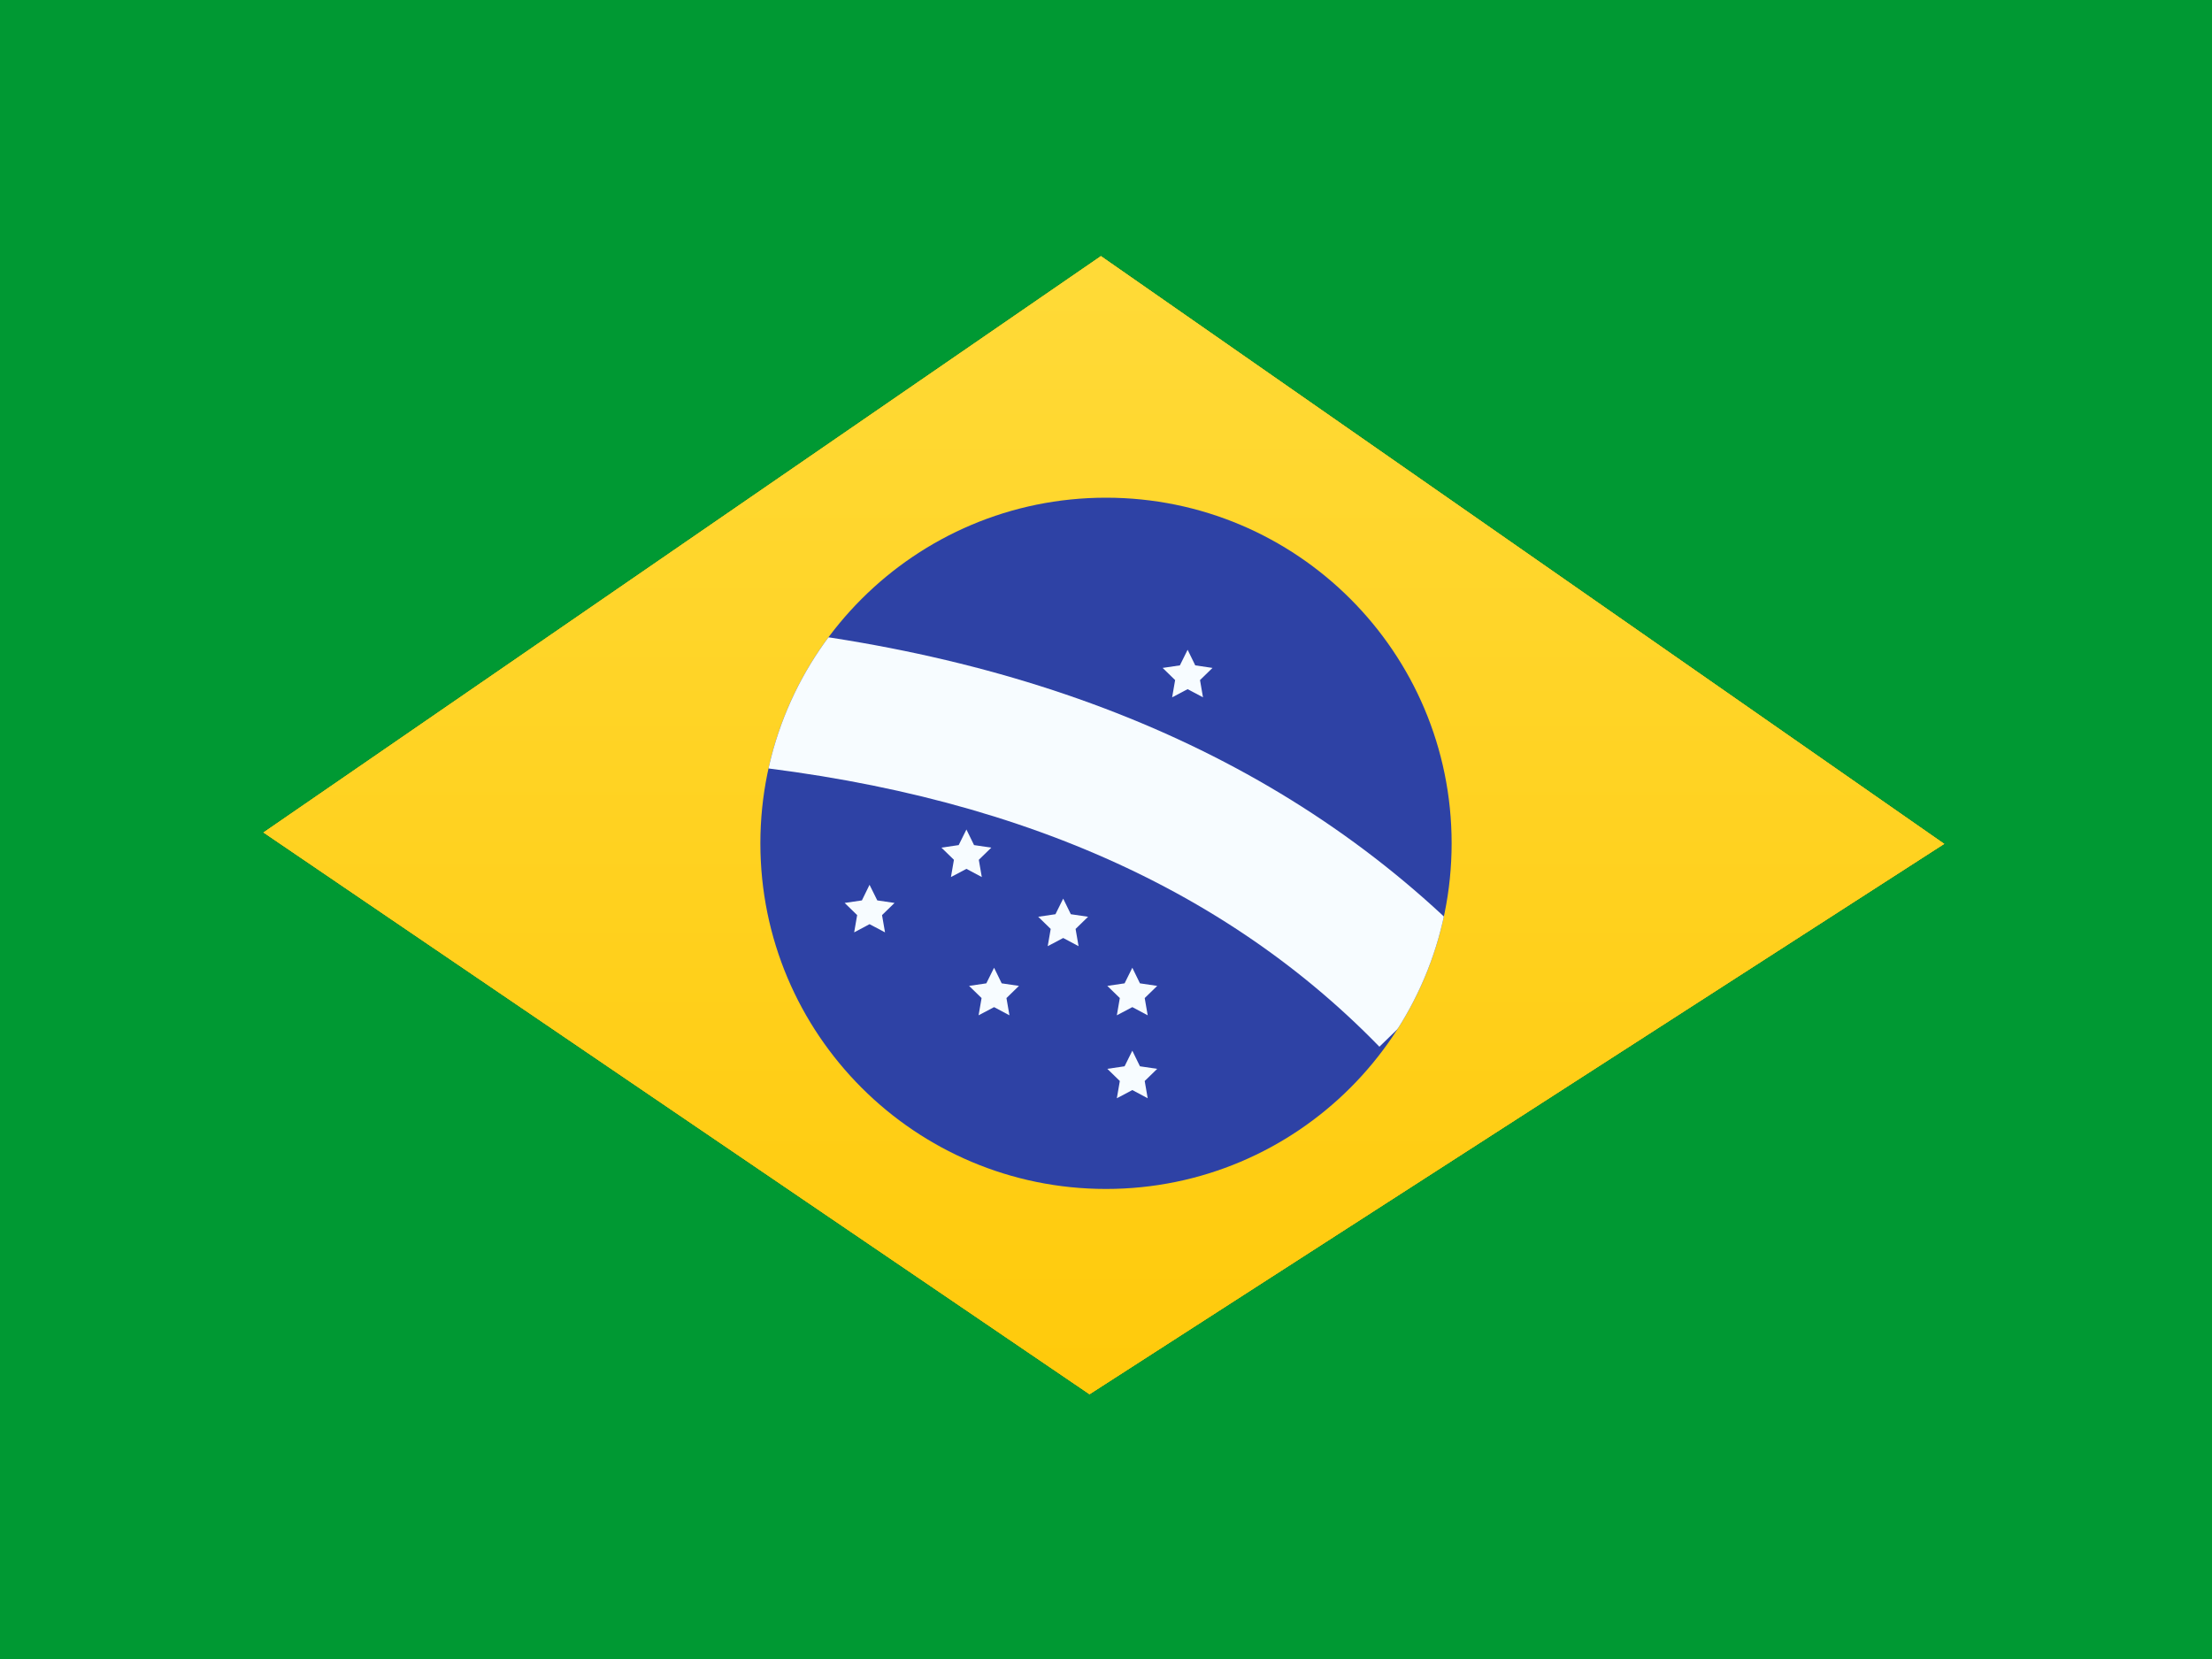
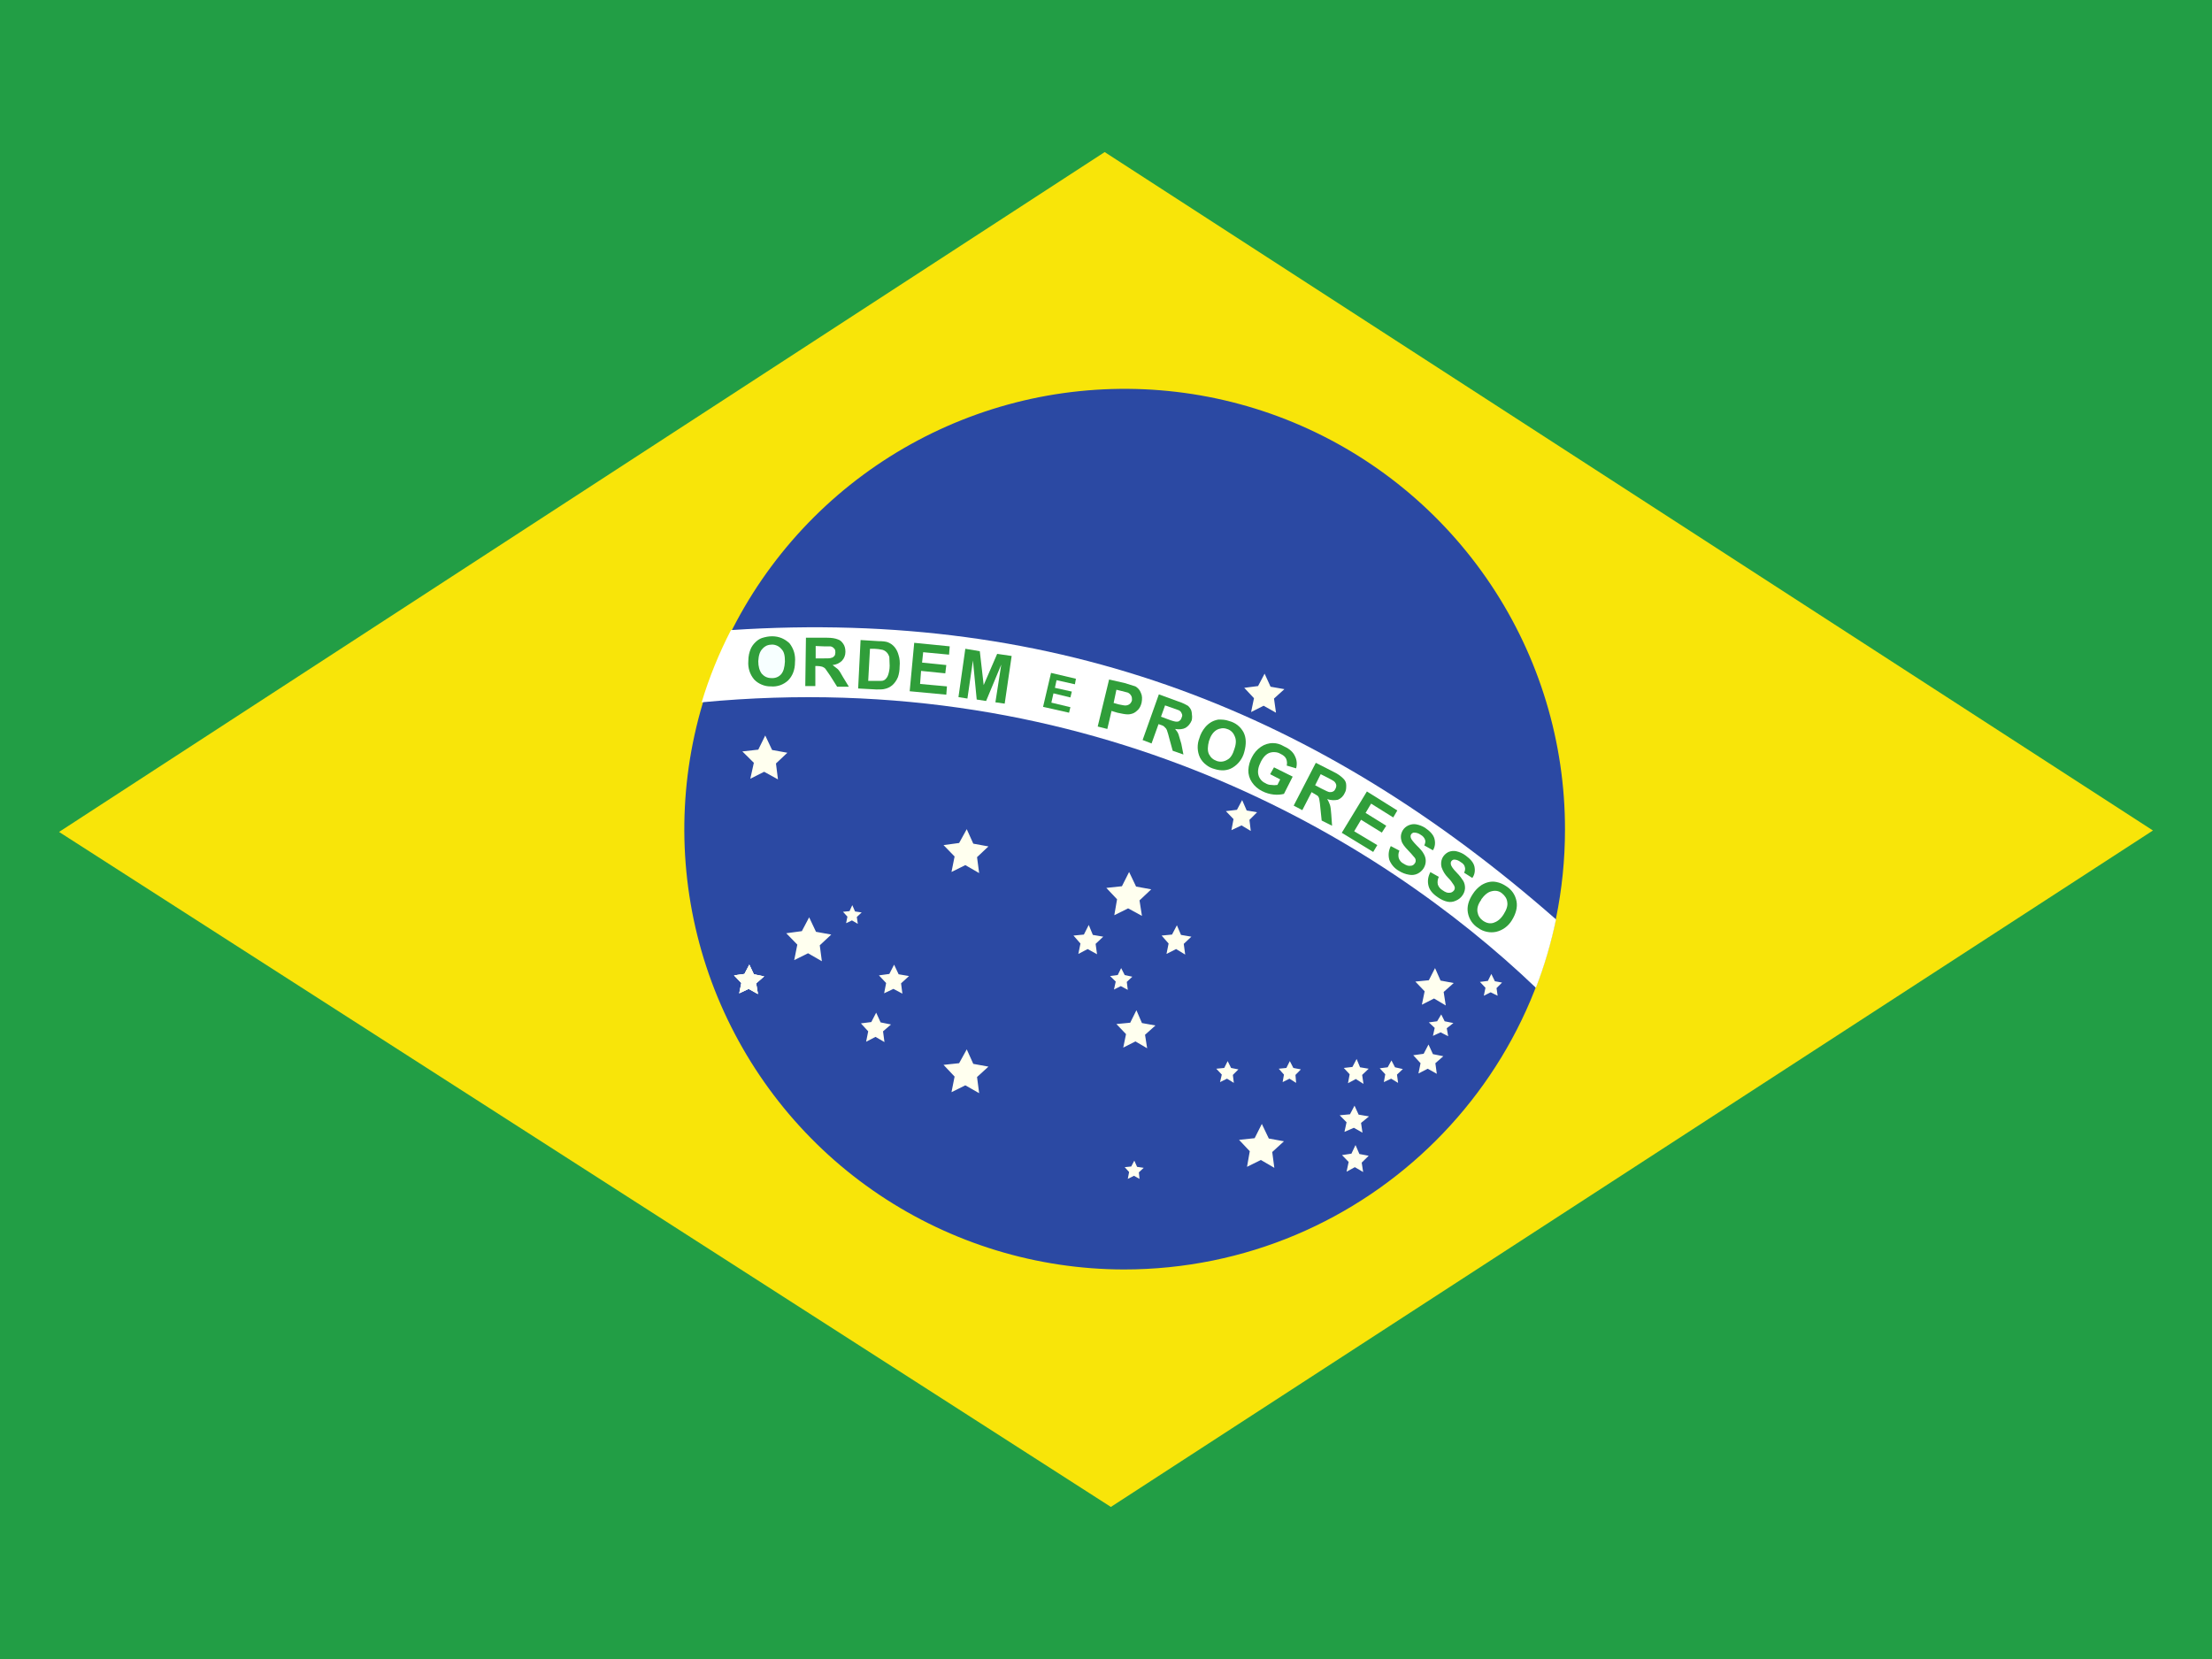
<svg xmlns="http://www.w3.org/2000/svg" width="20" height="15" viewBox="0 0 20 15" fill="none">
-   <mask id="mask0_1825_40878" style="mask-type:luminance" maskUnits="userSpaceOnUse" x="0" y="0" width="20" height="15">
-     <rect width="20" height="15" fill="white" />
-   </mask>
-   <g mask="url(#mask0_1825_40878)">
-     <path fill-rule="evenodd" clip-rule="evenodd" d="M0 0V15H20V0H0Z" fill="#009933" />
-     <mask id="mask1_1825_40878" style="mask-type:luminance" maskUnits="userSpaceOnUse" x="0" y="0" width="20" height="15">
-       <path fill-rule="evenodd" clip-rule="evenodd" d="M0 0V15H20V0H0Z" fill="white" />
-     </mask>
-     <g mask="url(#mask1_1825_40878)">
-       <g filter="url(#filter0_d_1825_40878)">
-         <path fill-rule="evenodd" clip-rule="evenodd" d="M9.954 2.315L17.58 7.63L9.851 12.607L2.381 7.527L9.954 2.315Z" fill="#FFD221" />
-         <path fill-rule="evenodd" clip-rule="evenodd" d="M9.954 2.315L17.58 7.63L9.851 12.607L2.381 7.527L9.954 2.315Z" fill="url(#paint0_linear_1825_40878)" />
-       </g>
-       <path fill-rule="evenodd" clip-rule="evenodd" d="M10 10.75C11.726 10.75 13.125 9.351 13.125 7.625C13.125 5.899 11.726 4.5 10 4.5C8.274 4.5 6.875 5.899 6.875 7.625C6.875 9.351 8.274 10.75 10 10.75Z" fill="#2E42A5" />
-       <mask id="mask2_1825_40878" style="mask-type:luminance" maskUnits="userSpaceOnUse" x="6" y="4" width="8" height="7">
-         <path fill-rule="evenodd" clip-rule="evenodd" d="M10 10.75C11.726 10.75 13.125 9.351 13.125 7.625C13.125 5.899 11.726 4.5 10 4.5C8.274 4.5 6.875 5.899 6.875 7.625C6.875 9.351 8.274 10.75 10 10.75Z" fill="white" />
-       </mask>
-       <g mask="url(#mask2_1825_40878)">
-         <path fill-rule="evenodd" clip-rule="evenodd" d="M8.988 9.106L8.848 9.18L8.875 9.024L8.762 8.914L8.918 8.891L8.988 8.75L9.057 8.891L9.213 8.914L9.1 9.024L9.127 9.18L8.988 9.106Z" fill="#F7FCFF" />
-         <path fill-rule="evenodd" clip-rule="evenodd" d="M10.238 9.106L10.098 9.18L10.125 9.024L10.012 8.914L10.168 8.891L10.238 8.75L10.307 8.891L10.463 8.914L10.35 9.024L10.377 9.18L10.238 9.106Z" fill="#F7FCFF" />
-         <path fill-rule="evenodd" clip-rule="evenodd" d="M10.238 9.856L10.098 9.93L10.125 9.774L10.012 9.664L10.168 9.641L10.238 9.5L10.307 9.641L10.463 9.664L10.35 9.774L10.377 9.93L10.238 9.856Z" fill="#F7FCFF" />
-         <path fill-rule="evenodd" clip-rule="evenodd" d="M9.613 7.231L9.473 7.305L9.5 7.149L9.387 7.039L9.543 7.016L9.613 6.875L9.682 7.016L9.838 7.039L9.725 7.149L9.752 7.305L9.613 7.231Z" fill="#F7FCFF" />
-         <path fill-rule="evenodd" clip-rule="evenodd" d="M9.613 8.481L9.473 8.555L9.5 8.399L9.387 8.289L9.543 8.266L9.613 8.125L9.682 8.266L9.838 8.289L9.725 8.399L9.752 8.555L9.613 8.481Z" fill="#F7FCFF" />
-         <path fill-rule="evenodd" clip-rule="evenodd" d="M8.738 7.856L8.598 7.93L8.625 7.774L8.512 7.664L8.668 7.641L8.738 7.5L8.807 7.641L8.963 7.664L8.85 7.774L8.877 7.93L8.738 7.856Z" fill="#F7FCFF" />
-         <path fill-rule="evenodd" clip-rule="evenodd" d="M7.862 8.356L7.723 8.43L7.75 8.274L7.637 8.164L7.793 8.141L7.862 8L7.932 8.141L8.088 8.164L7.975 8.274L8.002 8.43L7.862 8.356Z" fill="#F7FCFF" />
-         <path fill-rule="evenodd" clip-rule="evenodd" d="M10.738 6.231L10.598 6.305L10.625 6.149L10.512 6.039L10.668 6.016L10.738 5.875L10.807 6.016L10.963 6.039L10.85 6.149L10.877 6.305L10.738 6.231Z" fill="#F7FCFF" />
-         <path d="M6.203 6.873L6.297 5.627C9.296 5.853 11.663 6.839 13.368 8.593L12.472 9.464C10.994 7.944 8.914 7.078 6.203 6.873Z" fill="#F7FCFF" />
-       </g>
-     </g>
+   <g clip-path="url(#clip0_14_452)">
+     <path fill-rule="evenodd" clip-rule="evenodd" d="M0 0H20V15H0V0Z" fill="#229E45" />
+     <path fill-rule="evenodd" clip-rule="evenodd" d="M10.044 13.625L19.466 7.509L9.988 1.375L0.534 7.522L10.044 13.625Z" fill="#F8E509" />
+     <path fill-rule="evenodd" clip-rule="evenodd" d="M14.15 7.5C14.15 9.697 12.366 11.478 10.162 11.478C9.375 11.477 8.606 11.242 7.952 10.804C7.298 10.366 6.789 9.743 6.488 9.015C6.188 8.288 6.11 7.487 6.265 6.715C6.42 5.943 6.8 5.234 7.357 4.678C7.914 4.122 8.624 3.744 9.396 3.591C10.169 3.439 10.969 3.518 11.696 3.82C12.423 4.122 13.044 4.633 13.481 5.288C13.918 5.943 14.151 6.713 14.15 7.5Z" fill="#2B49A3" />
+     <path fill-rule="evenodd" clip-rule="evenodd" d="M8.853 9.884L8.728 9.813L8.603 9.875L8.631 9.734L8.531 9.628L8.672 9.613L8.741 9.488L8.8 9.619L8.937 9.644L8.834 9.738M11.522 10.559L11.4 10.488L11.275 10.55L11.3 10.409L11.203 10.306L11.344 10.291L11.409 10.162L11.472 10.294L11.609 10.319L11.503 10.416M10.372 9.478L10.266 9.416L10.156 9.472L10.181 9.35L10.094 9.259L10.219 9.247L10.275 9.134L10.325 9.25L10.447 9.272L10.353 9.356M13.072 9.091L12.966 9.028L12.856 9.084L12.881 8.963L12.797 8.875L12.919 8.863L12.975 8.753L13.025 8.866L13.144 8.888L13.053 8.969M10.325 8.281L10.2 8.213L10.075 8.275L10.1 8.131L10.003 8.028L10.144 8.013L10.209 7.884L10.272 8.016L10.409 8.041L10.303 8.141M7.034 7.047L6.909 6.978L6.784 7.041L6.816 6.897L6.712 6.794L6.856 6.778L6.919 6.65L6.981 6.781L7.119 6.806L7.016 6.903M7.431 8.691L7.306 8.619L7.181 8.681L7.209 8.541L7.109 8.438L7.25 8.419L7.316 8.294L7.378 8.425L7.516 8.45L7.412 8.547M11.537 6.444L11.425 6.381L11.312 6.438L11.338 6.313L11.25 6.219L11.375 6.203L11.434 6.091L11.488 6.209L11.613 6.231L11.519 6.316M11.309 7.513L11.225 7.463L11.134 7.506L11.153 7.406L11.084 7.334L11.184 7.322L11.231 7.234L11.272 7.328L11.366 7.344L11.297 7.413M6.853 8.988L6.769 8.941L6.684 8.981L6.703 8.888L6.637 8.819L6.731 8.806L6.775 8.722L6.816 8.809L6.909 8.828L6.837 8.891M13.094 9.369L13.025 9.334L12.956 9.366L12.972 9.294L12.919 9.244L12.994 9.234L13.031 9.172L13.062 9.234L13.141 9.25L13.081 9.297" fill="#FFFFEF" />
+     <path fill-rule="evenodd" clip-rule="evenodd" d="M6.853 8.987L6.769 8.941L6.684 8.981L6.703 8.887L6.637 8.819L6.731 8.806L6.775 8.722L6.816 8.809L6.909 8.828L6.837 8.891" fill="#FFFFEF" />
+     <path fill-rule="evenodd" clip-rule="evenodd" d="M6.853 8.988L6.769 8.941L6.684 8.981L6.703 8.888L6.637 8.819L6.731 8.806L6.775 8.722L6.816 8.809L6.909 8.828L6.837 8.891M8.159 8.984L8.078 8.941L7.994 8.981L8.012 8.888L7.947 8.819L8.041 8.806L8.084 8.722L8.125 8.809L8.219 8.825L8.147 8.891M7.997 9.422L7.916 9.375L7.831 9.419L7.85 9.325L7.784 9.253L7.878 9.241L7.922 9.156L7.962 9.244L8.056 9.263L7.984 9.325M10.716 8.631L10.634 8.581L10.547 8.625L10.566 8.531L10.503 8.459L10.597 8.45L10.641 8.366L10.678 8.453L10.772 8.469L10.703 8.534M9.919 8.628L9.834 8.581L9.75 8.625L9.769 8.531L9.706 8.459L9.8 8.45L9.844 8.363L9.881 8.453L9.975 8.469L9.906 8.534M7.756 8.353L7.703 8.322L7.65 8.347L7.662 8.288L7.622 8.244L7.681 8.238L7.706 8.184L7.731 8.241L7.791 8.25L7.747 8.291M12.991 9.709L12.909 9.663L12.825 9.706L12.844 9.613L12.778 9.541L12.872 9.528L12.916 9.444L12.956 9.531L13.05 9.55L12.978 9.613M12.328 9.8L12.259 9.756L12.188 9.794L12.203 9.713L12.15 9.656L12.228 9.647L12.266 9.575L12.297 9.65L12.375 9.663L12.316 9.719M12.641 9.791L12.578 9.753L12.512 9.784L12.525 9.713L12.475 9.659L12.547 9.65L12.581 9.588L12.613 9.65L12.684 9.666L12.631 9.716M13.541 9.003L13.478 8.972L13.416 9.003L13.431 8.931L13.381 8.878L13.453 8.869L13.484 8.806L13.516 8.872L13.581 8.884L13.531 8.934M12.319 10.241L12.241 10.197L12.156 10.234L12.175 10.147L12.113 10.084L12.206 10.075L12.247 9.997L12.284 10.078L12.378 10.094L12.306 10.153M12.325 10.597L12.25 10.553L12.175 10.594L12.194 10.506L12.134 10.444L12.219 10.431L12.256 10.353L12.291 10.434L12.375 10.45L12.312 10.512M11.719 9.791L11.659 9.753L11.597 9.784L11.609 9.716L11.562 9.663L11.631 9.656L11.662 9.594L11.694 9.656L11.762 9.669L11.713 9.719M11.156 9.791L11.094 9.753L11.031 9.784L11.047 9.716L10.997 9.663L11.069 9.656L11.1 9.594L11.131 9.656L11.197 9.669L11.147 9.719M10.197 8.95L10.134 8.916L10.072 8.947L10.088 8.875L10.037 8.825L10.106 8.816L10.137 8.753L10.169 8.816L10.238 8.831L10.188 8.878M10.303 10.659L10.253 10.631L10.197 10.659L10.209 10.597L10.169 10.553L10.228 10.547L10.256 10.494L10.281 10.55L10.341 10.559L10.297 10.6M8.853 7.894L8.728 7.822L8.603 7.884L8.631 7.744L8.531 7.641L8.672 7.622L8.741 7.497L8.8 7.628L8.937 7.653L8.834 7.75" fill="#FFFFEF" />
+     <path fill-rule="evenodd" clip-rule="evenodd" d="M13.887 8.931C13.965 8.73 14.025 8.523 14.069 8.313C11.95 6.453 9.591 5.5 6.609 5.697C6.501 5.906 6.412 6.125 6.344 6.35C9.875 6.013 12.469 7.575 13.887 8.931Z" fill="white" />
+     <path d="M12.938 7.888L13.009 7.928C12.999 7.949 12.995 7.974 13 7.997C13.007 8.019 13.023 8.038 13.044 8.05C13.066 8.066 13.088 8.075 13.106 8.072C13.125 8.072 13.137 8.062 13.147 8.05C13.152 8.042 13.155 8.032 13.153 8.022C13.15 8.01 13.145 8 13.137 7.991C13.131 7.981 13.116 7.959 13.091 7.934C13.065 7.908 13.046 7.876 13.034 7.841C13.027 7.814 13.029 7.785 13.04 7.76C13.052 7.735 13.072 7.715 13.097 7.703C13.12 7.694 13.145 7.691 13.169 7.697C13.198 7.704 13.226 7.716 13.25 7.734C13.294 7.766 13.322 7.797 13.331 7.834C13.335 7.852 13.336 7.87 13.333 7.888C13.33 7.906 13.323 7.923 13.312 7.938L13.238 7.891C13.247 7.872 13.25 7.853 13.244 7.838C13.241 7.822 13.228 7.806 13.206 7.794C13.19 7.781 13.171 7.773 13.15 7.772C13.144 7.772 13.139 7.773 13.134 7.776C13.129 7.779 13.125 7.783 13.122 7.787C13.116 7.797 13.116 7.806 13.119 7.819C13.122 7.831 13.137 7.856 13.169 7.888C13.2 7.919 13.219 7.947 13.231 7.966C13.242 7.986 13.247 8.009 13.246 8.033C13.244 8.056 13.236 8.078 13.222 8.097C13.207 8.118 13.187 8.134 13.162 8.144C13.139 8.155 13.113 8.158 13.088 8.153C13.059 8.147 13.031 8.134 13 8.113C12.953 8.081 12.925 8.047 12.916 8.009C12.905 7.967 12.912 7.922 12.934 7.884L12.938 7.888ZM12.575 7.65L12.653 7.691C12.643 7.712 12.641 7.736 12.647 7.759C12.655 7.781 12.67 7.799 12.691 7.809C12.716 7.825 12.734 7.831 12.753 7.828C12.772 7.828 12.784 7.819 12.794 7.803C12.799 7.796 12.801 7.787 12.8 7.778C12.8 7.769 12.794 7.756 12.784 7.747C12.768 7.728 12.752 7.709 12.734 7.691C12.7 7.656 12.678 7.628 12.672 7.603C12.667 7.587 12.665 7.57 12.667 7.553C12.669 7.537 12.675 7.521 12.684 7.506C12.696 7.487 12.714 7.472 12.734 7.463C12.756 7.453 12.78 7.449 12.803 7.453C12.832 7.458 12.86 7.469 12.884 7.484C12.931 7.516 12.959 7.547 12.969 7.581C12.974 7.599 12.976 7.617 12.974 7.636C12.972 7.654 12.966 7.672 12.956 7.688L12.878 7.644C12.887 7.622 12.891 7.606 12.884 7.591C12.878 7.575 12.866 7.559 12.844 7.547C12.826 7.534 12.806 7.528 12.784 7.528C12.779 7.528 12.774 7.53 12.77 7.533C12.765 7.536 12.762 7.539 12.759 7.544C12.753 7.553 12.753 7.562 12.756 7.575C12.759 7.588 12.778 7.612 12.809 7.644C12.841 7.675 12.863 7.7 12.872 7.719C12.884 7.738 12.891 7.761 12.891 7.784C12.891 7.808 12.884 7.83 12.872 7.85C12.858 7.872 12.839 7.889 12.816 7.9C12.792 7.911 12.766 7.914 12.741 7.909C12.708 7.904 12.678 7.892 12.65 7.875C12.61 7.853 12.579 7.818 12.562 7.775C12.55 7.733 12.555 7.689 12.575 7.65ZM12.131 7.531L12.359 7.156L12.634 7.328L12.597 7.391L12.397 7.266L12.347 7.35L12.534 7.466L12.494 7.528L12.306 7.412L12.244 7.516L12.453 7.641L12.416 7.703L12.134 7.531H12.131ZM11.484 7L11.519 6.938L11.688 7.022L11.609 7.178C11.584 7.184 11.553 7.188 11.516 7.184C11.48 7.18 11.445 7.17 11.412 7.153C11.375 7.135 11.342 7.107 11.319 7.072C11.297 7.04 11.286 7.001 11.287 6.963C11.289 6.922 11.3 6.883 11.319 6.847C11.338 6.809 11.365 6.777 11.4 6.753C11.433 6.73 11.472 6.718 11.512 6.719C11.544 6.719 11.575 6.728 11.613 6.75C11.662 6.772 11.694 6.803 11.709 6.838C11.726 6.872 11.729 6.91 11.719 6.947L11.634 6.922C11.639 6.901 11.637 6.879 11.628 6.859C11.619 6.841 11.603 6.828 11.578 6.816C11.563 6.807 11.547 6.802 11.531 6.801C11.514 6.799 11.497 6.801 11.481 6.806C11.45 6.816 11.422 6.844 11.4 6.888C11.378 6.931 11.369 6.972 11.378 7.006C11.382 7.023 11.39 7.038 11.401 7.051C11.412 7.064 11.425 7.074 11.441 7.081C11.456 7.091 11.475 7.097 11.494 7.097C11.512 7.1 11.531 7.1 11.55 7.097L11.575 7.047L11.484 7ZM8.666 6.303L8.728 5.866L8.859 5.888L8.894 6.194L9.016 5.912L9.147 5.931L9.084 6.362L9 6.35L9.053 6.009L8.916 6.338L8.831 6.325L8.797 5.972L8.747 6.316L8.666 6.303ZM8.225 6.25L8.266 5.812L8.587 5.844L8.581 5.919L8.347 5.897L8.337 5.991L8.556 6.013L8.547 6.088L8.328 6.066L8.319 6.184L8.562 6.206L8.556 6.281L8.225 6.25Z" fill="#309E3A" />
+     <path d="M6.766 5.978C6.766 5.931 6.775 5.897 6.788 5.866C6.798 5.843 6.813 5.823 6.831 5.806C6.847 5.79 6.866 5.777 6.888 5.769C6.919 5.759 6.95 5.753 6.981 5.753C7.047 5.753 7.097 5.778 7.138 5.816C7.157 5.84 7.171 5.867 7.18 5.897C7.188 5.926 7.191 5.957 7.188 5.987C7.188 6.056 7.166 6.112 7.125 6.153C7.104 6.172 7.079 6.187 7.053 6.196C7.026 6.205 6.997 6.209 6.969 6.206C6.941 6.207 6.913 6.201 6.887 6.19C6.862 6.18 6.838 6.164 6.819 6.144C6.78 6.098 6.761 6.038 6.766 5.978Z" fill="#309E3A" />
+     <path d="M6.856 5.978C6.856 6.025 6.866 6.062 6.887 6.091C6.909 6.116 6.937 6.131 6.975 6.131C6.991 6.132 7.007 6.13 7.023 6.124C7.038 6.118 7.051 6.109 7.062 6.097C7.084 6.072 7.094 6.034 7.097 5.981C7.097 5.931 7.091 5.894 7.066 5.869C7.055 5.856 7.043 5.846 7.028 5.839C7.013 5.832 6.997 5.828 6.981 5.828C6.965 5.828 6.948 5.831 6.933 5.837C6.918 5.844 6.905 5.853 6.894 5.866C6.869 5.891 6.859 5.928 6.856 5.978Z" fill="#F7FFFF" />
+     <path d="M7.281 6.203L7.287 5.766H7.475C7.522 5.766 7.553 5.772 7.575 5.781C7.597 5.787 7.612 5.803 7.625 5.822C7.638 5.841 7.644 5.866 7.644 5.894C7.644 5.924 7.633 5.953 7.612 5.975C7.589 5.997 7.56 6.01 7.528 6.013L7.575 6.05C7.588 6.062 7.603 6.088 7.622 6.122L7.675 6.209H7.569L7.506 6.109L7.463 6.047C7.455 6.038 7.445 6.032 7.434 6.028C7.42 6.024 7.405 6.022 7.391 6.022H7.372V6.203H7.281Z" fill="#309E3A" />
+     <path d="M7.375 5.953H7.438C7.481 5.953 7.509 5.953 7.519 5.947C7.528 5.947 7.537 5.938 7.544 5.931C7.55 5.925 7.553 5.909 7.553 5.9C7.553 5.881 7.55 5.869 7.541 5.863C7.534 5.853 7.522 5.847 7.509 5.844H7.447L7.375 5.841V5.95V5.953Z" fill="white" />
+     <path d="M7.781 5.787L7.944 5.797C7.978 5.797 8.006 5.8 8.025 5.806C8.049 5.815 8.071 5.83 8.088 5.85C8.106 5.872 8.118 5.897 8.125 5.925C8.134 5.953 8.138 5.987 8.134 6.028C8.134 6.06 8.129 6.092 8.119 6.122C8.106 6.153 8.088 6.178 8.066 6.197C8.047 6.212 8.026 6.223 8.003 6.228C7.984 6.234 7.956 6.234 7.925 6.234L7.759 6.225L7.781 5.787Z" fill="#309E3A" />
+     <path d="M7.866 5.866L7.85 6.156H7.969C7.984 6.156 7.997 6.15 8.006 6.141C8.016 6.131 8.025 6.119 8.031 6.1C8.037 6.081 8.044 6.053 8.044 6.019L8.041 5.941C8.036 5.924 8.028 5.909 8.016 5.897C8.005 5.886 7.992 5.879 7.978 5.875C7.954 5.87 7.93 5.867 7.906 5.866H7.866Z" fill="white" />
+     <path d="M9.925 6.569L10.028 6.144L10.166 6.175L10.266 6.206C10.287 6.219 10.306 6.237 10.316 6.266C10.328 6.291 10.328 6.319 10.322 6.353C10.316 6.378 10.306 6.4 10.291 6.416C10.279 6.429 10.265 6.44 10.249 6.448C10.232 6.455 10.215 6.459 10.197 6.459C10.175 6.459 10.144 6.453 10.103 6.444L10.05 6.428L10.012 6.591L9.925 6.569Z" fill="#309E3A" />
+     <path d="M10.094 6.237L10.069 6.356L10.116 6.369C10.147 6.375 10.172 6.381 10.184 6.378C10.197 6.376 10.208 6.371 10.217 6.363C10.226 6.354 10.232 6.343 10.235 6.331C10.235 6.316 10.235 6.303 10.228 6.291C10.221 6.278 10.21 6.268 10.197 6.262L10.138 6.247L10.097 6.237H10.094Z" fill="white" />
+     <path d="M10.331 6.691L10.478 6.278L10.65 6.341C10.697 6.356 10.725 6.372 10.744 6.384C10.759 6.4 10.772 6.416 10.775 6.441C10.778 6.466 10.781 6.488 10.775 6.513C10.762 6.544 10.744 6.566 10.719 6.581C10.694 6.594 10.662 6.597 10.625 6.591C10.637 6.606 10.65 6.622 10.656 6.641L10.681 6.725L10.7 6.822L10.603 6.788L10.572 6.675C10.566 6.65 10.559 6.625 10.55 6.6C10.546 6.59 10.54 6.582 10.531 6.575C10.525 6.566 10.512 6.559 10.491 6.553L10.475 6.547L10.412 6.722L10.331 6.691Z" fill="#309E3A" />
+     <path d="M10.5 6.481L10.559 6.503C10.6 6.519 10.625 6.525 10.638 6.525C10.647 6.525 10.656 6.525 10.666 6.516C10.675 6.509 10.681 6.5 10.684 6.487C10.691 6.475 10.691 6.462 10.684 6.45C10.68 6.438 10.671 6.428 10.659 6.422L10.597 6.4L10.534 6.378L10.497 6.481H10.5Z" fill="white" />
+     <path d="M10.844 6.675C10.854 6.638 10.873 6.604 10.897 6.575C10.913 6.556 10.932 6.54 10.953 6.528C10.972 6.517 10.994 6.51 11.016 6.506C11.047 6.506 11.078 6.506 11.113 6.519C11.14 6.526 11.166 6.538 11.189 6.556C11.212 6.574 11.23 6.596 11.244 6.622C11.269 6.672 11.269 6.731 11.25 6.8C11.235 6.859 11.196 6.91 11.144 6.941C11.097 6.969 11.041 6.972 10.981 6.953C10.953 6.946 10.927 6.933 10.905 6.915C10.882 6.898 10.863 6.875 10.85 6.85C10.837 6.823 10.83 6.793 10.829 6.763C10.828 6.733 10.833 6.703 10.844 6.675Z" fill="#309E3A" />
+     <path d="M10.931 6.7C10.919 6.747 10.916 6.788 10.931 6.819C10.947 6.85 10.969 6.869 11.003 6.881C11.034 6.891 11.066 6.888 11.097 6.869C11.128 6.853 11.147 6.819 11.162 6.769C11.178 6.722 11.178 6.684 11.162 6.653C11.156 6.638 11.147 6.625 11.135 6.614C11.123 6.603 11.109 6.595 11.094 6.591C11.078 6.585 11.062 6.583 11.046 6.585C11.03 6.587 11.014 6.592 11 6.6C10.969 6.619 10.947 6.65 10.931 6.7Z" fill="white" />
+     <path d="M11.697 7.284L11.897 6.897L12.062 6.981C12.094 6.996 12.122 7.016 12.147 7.041C12.162 7.056 12.172 7.075 12.172 7.1C12.172 7.125 12.172 7.147 12.159 7.169C12.147 7.197 12.125 7.219 12.097 7.231C12.066 7.237 12.034 7.237 12 7.225C12.012 7.244 12.019 7.262 12.025 7.278C12.031 7.297 12.034 7.325 12.037 7.366L12.044 7.466L11.95 7.419L11.938 7.303C11.936 7.277 11.933 7.251 11.928 7.225C11.926 7.213 11.921 7.202 11.912 7.194L11.875 7.172L11.859 7.162L11.775 7.325L11.697 7.284Z" fill="#309E3A" />
+     <path d="M11.891 7.1L11.95 7.131C11.988 7.15 12.012 7.162 12.022 7.162C12.031 7.162 12.044 7.162 12.053 7.156C12.062 7.153 12.069 7.144 12.075 7.131C12.081 7.119 12.084 7.106 12.081 7.094C12.077 7.081 12.07 7.07 12.059 7.062C12.041 7.051 12.022 7.041 12.003 7.031L11.941 7L11.891 7.1Z" fill="white" />
+     <path d="M13.316 8.084C13.336 8.052 13.362 8.025 13.394 8.003C13.415 7.99 13.438 7.98 13.462 7.975C13.485 7.97 13.508 7.97 13.531 7.975C13.562 7.981 13.591 7.994 13.619 8.013C13.643 8.028 13.664 8.048 13.68 8.071C13.696 8.095 13.707 8.122 13.712 8.15C13.722 8.203 13.706 8.263 13.669 8.322C13.637 8.374 13.587 8.411 13.528 8.425C13.5 8.431 13.471 8.431 13.443 8.425C13.415 8.419 13.389 8.408 13.366 8.391C13.341 8.376 13.32 8.355 13.304 8.332C13.288 8.308 13.277 8.281 13.272 8.253C13.262 8.197 13.278 8.141 13.316 8.084Z" fill="#309E3A" />
+     <path d="M13.394 8.134C13.363 8.175 13.353 8.213 13.359 8.247C13.362 8.263 13.367 8.278 13.376 8.291C13.385 8.305 13.396 8.316 13.409 8.325C13.441 8.347 13.472 8.353 13.503 8.344C13.534 8.334 13.566 8.313 13.594 8.269C13.622 8.225 13.634 8.188 13.628 8.156C13.625 8.125 13.606 8.097 13.578 8.075C13.55 8.053 13.516 8.05 13.484 8.059C13.453 8.066 13.422 8.091 13.391 8.134H13.394Z" fill="white" />
+     <path d="M9.431 6.391L9.503 6.084L9.728 6.137L9.719 6.187L9.553 6.15L9.538 6.219L9.691 6.253L9.678 6.306L9.525 6.269L9.506 6.353L9.678 6.394L9.666 6.444L9.431 6.391Z" fill="#309E3A" />
  </g>
  <defs>
-     <filter id="filter0_d_1825_40878" x="2.38" y="2.315" width="15.2" height="10.292" filterUnits="userSpaceOnUse" color-interpolation-filters="sRGB">
-       <feFlood flood-opacity="0" result="BackgroundImageFix" />
-       <feColorMatrix in="SourceAlpha" type="matrix" values="0 0 0 0 0 0 0 0 0 0 0 0 0 0 0 0 0 0 127 0" result="hardAlpha" />
-       <feOffset />
-       <feColorMatrix type="matrix" values="0 0 0 0 0.031 0 0 0 0 0.369 0 0 0 0 0 0 0 0 0.28 0" />
-       <feBlend mode="normal" in2="BackgroundImageFix" result="effect1_dropShadow_1825_40878" />
-       <feBlend mode="normal" in="SourceGraphic" in2="effect1_dropShadow_1825_40878" result="shape" />
-     </filter>
-     <linearGradient id="paint0_linear_1825_40878" x1="20" y1="15" x2="20" y2="0" gradientUnits="userSpaceOnUse">
-       <stop stop-color="#FFC600" />
-       <stop offset="1" stop-color="#FFDE42" />
-     </linearGradient>
+     <clipPath id="clip0_14_452">
+       <rect width="20" height="15" fill="white" />
+     </clipPath>
  </defs>
</svg>
